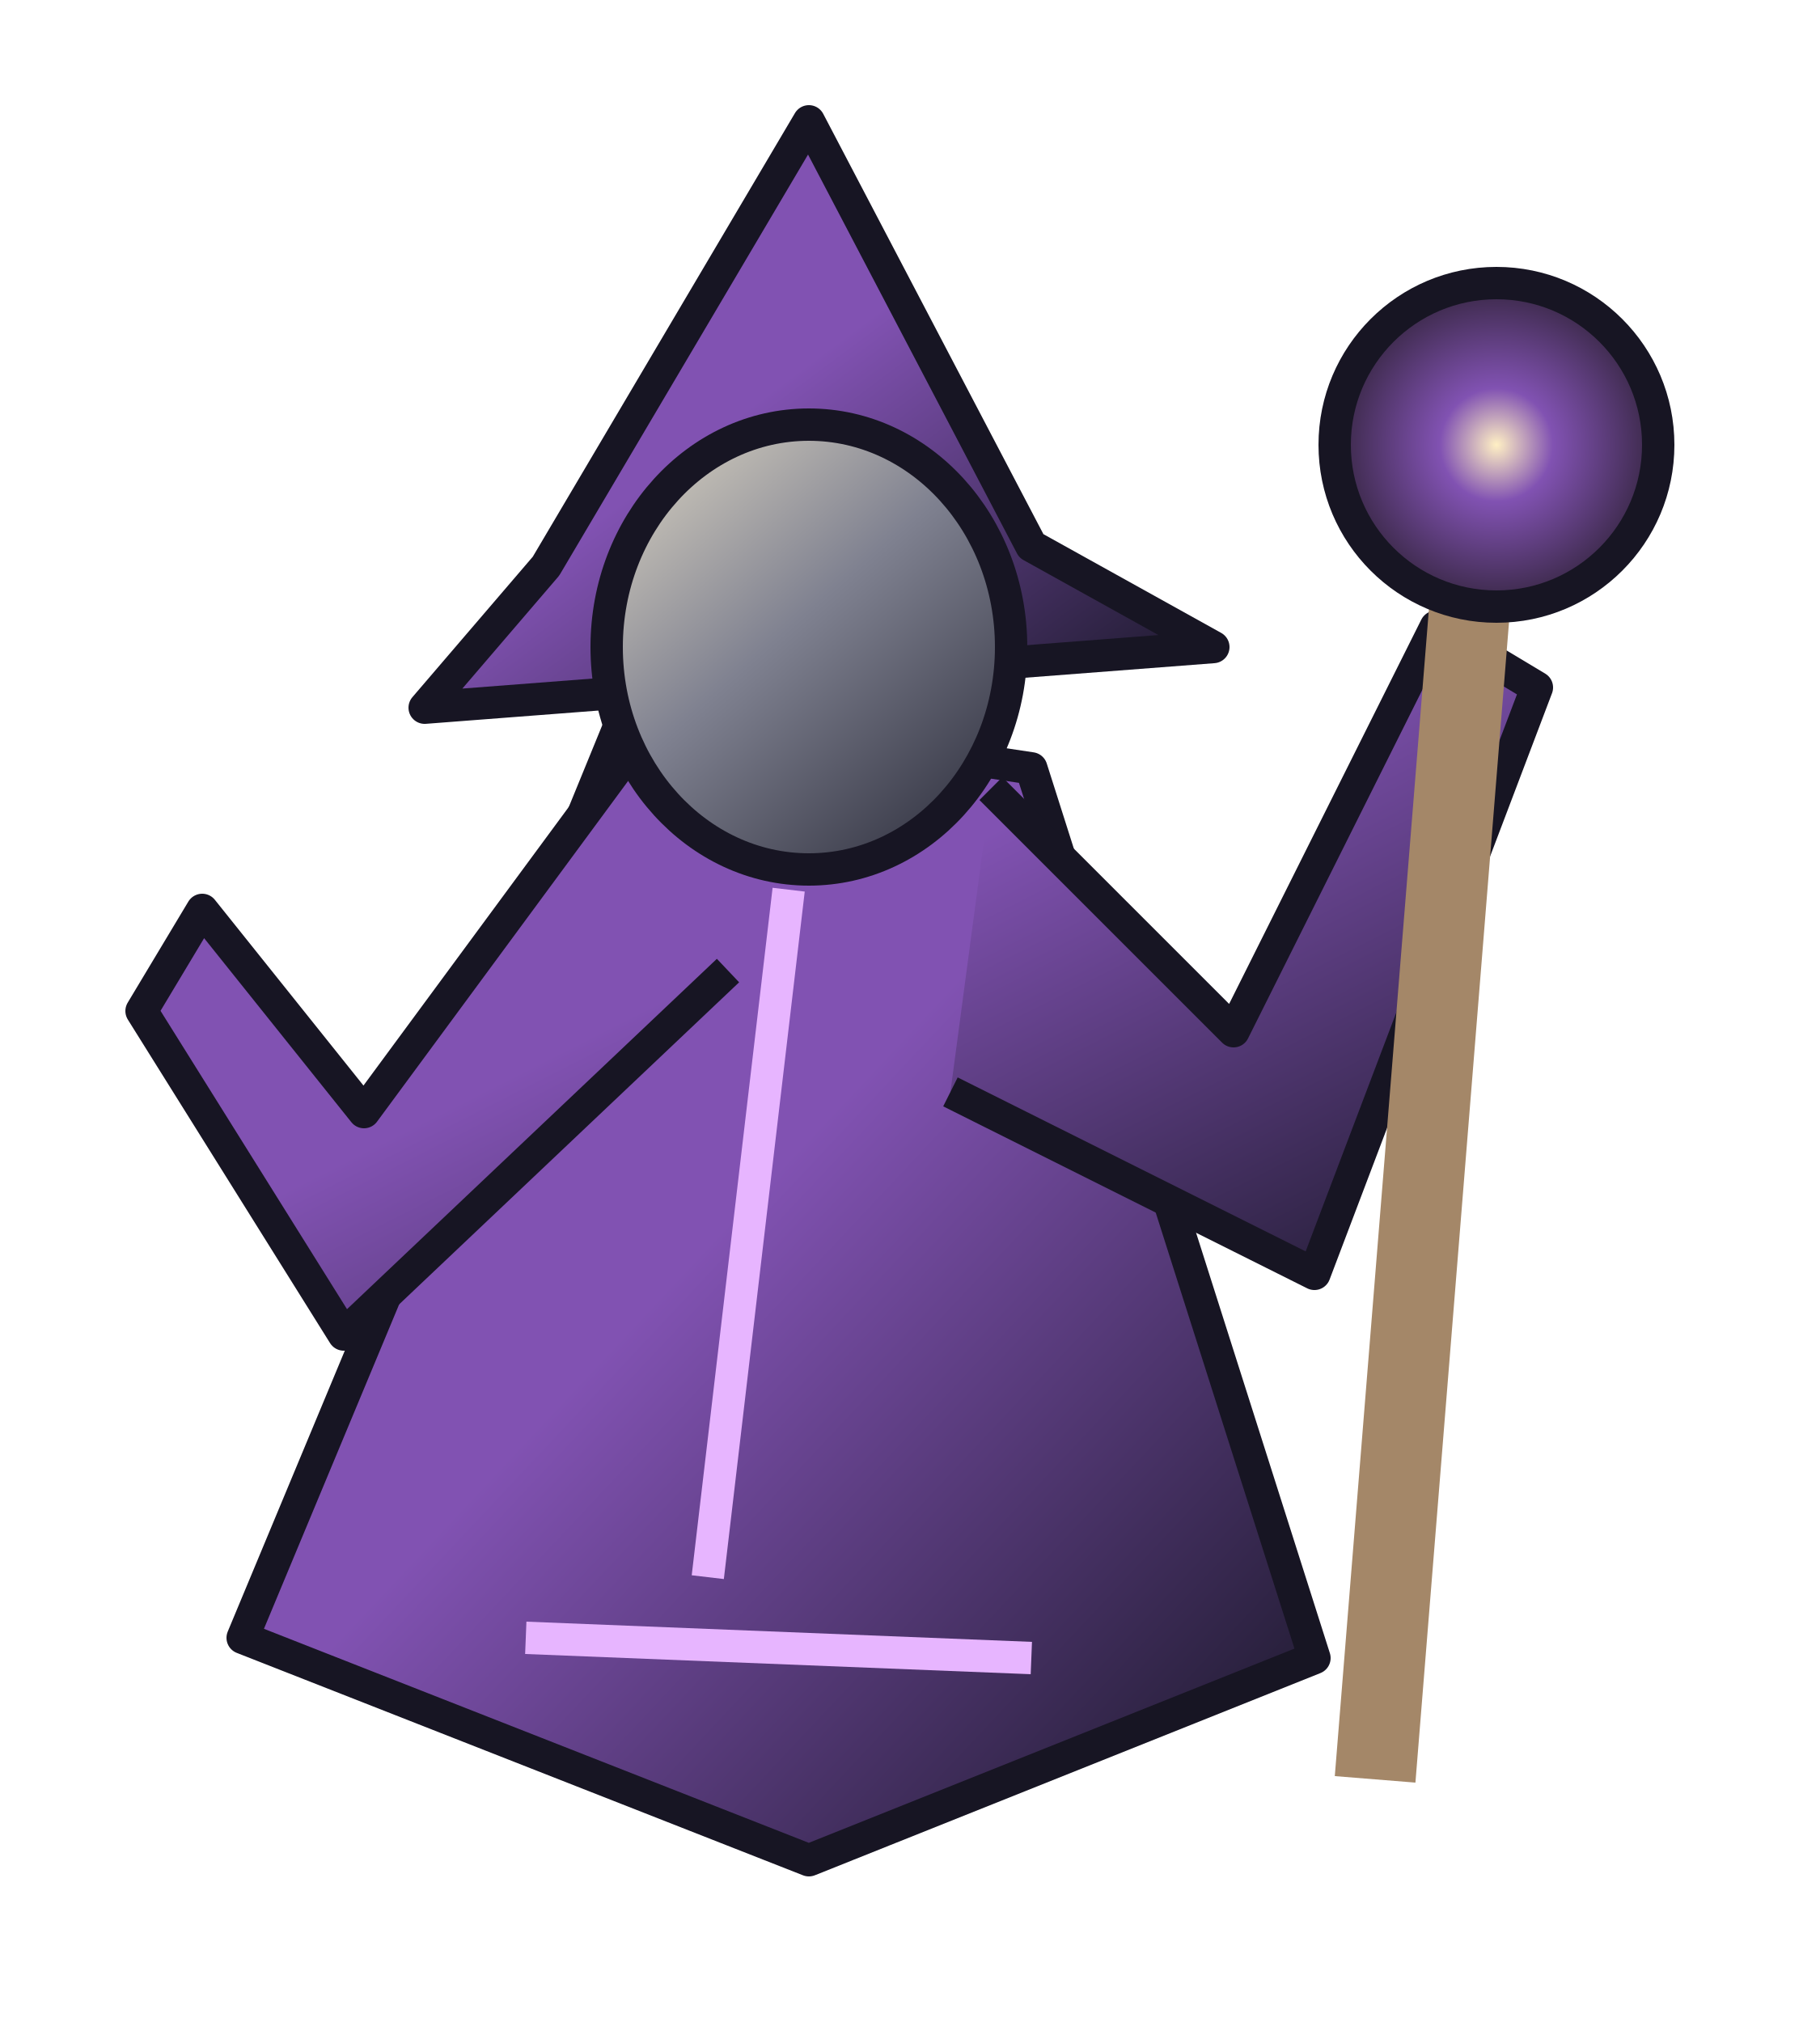
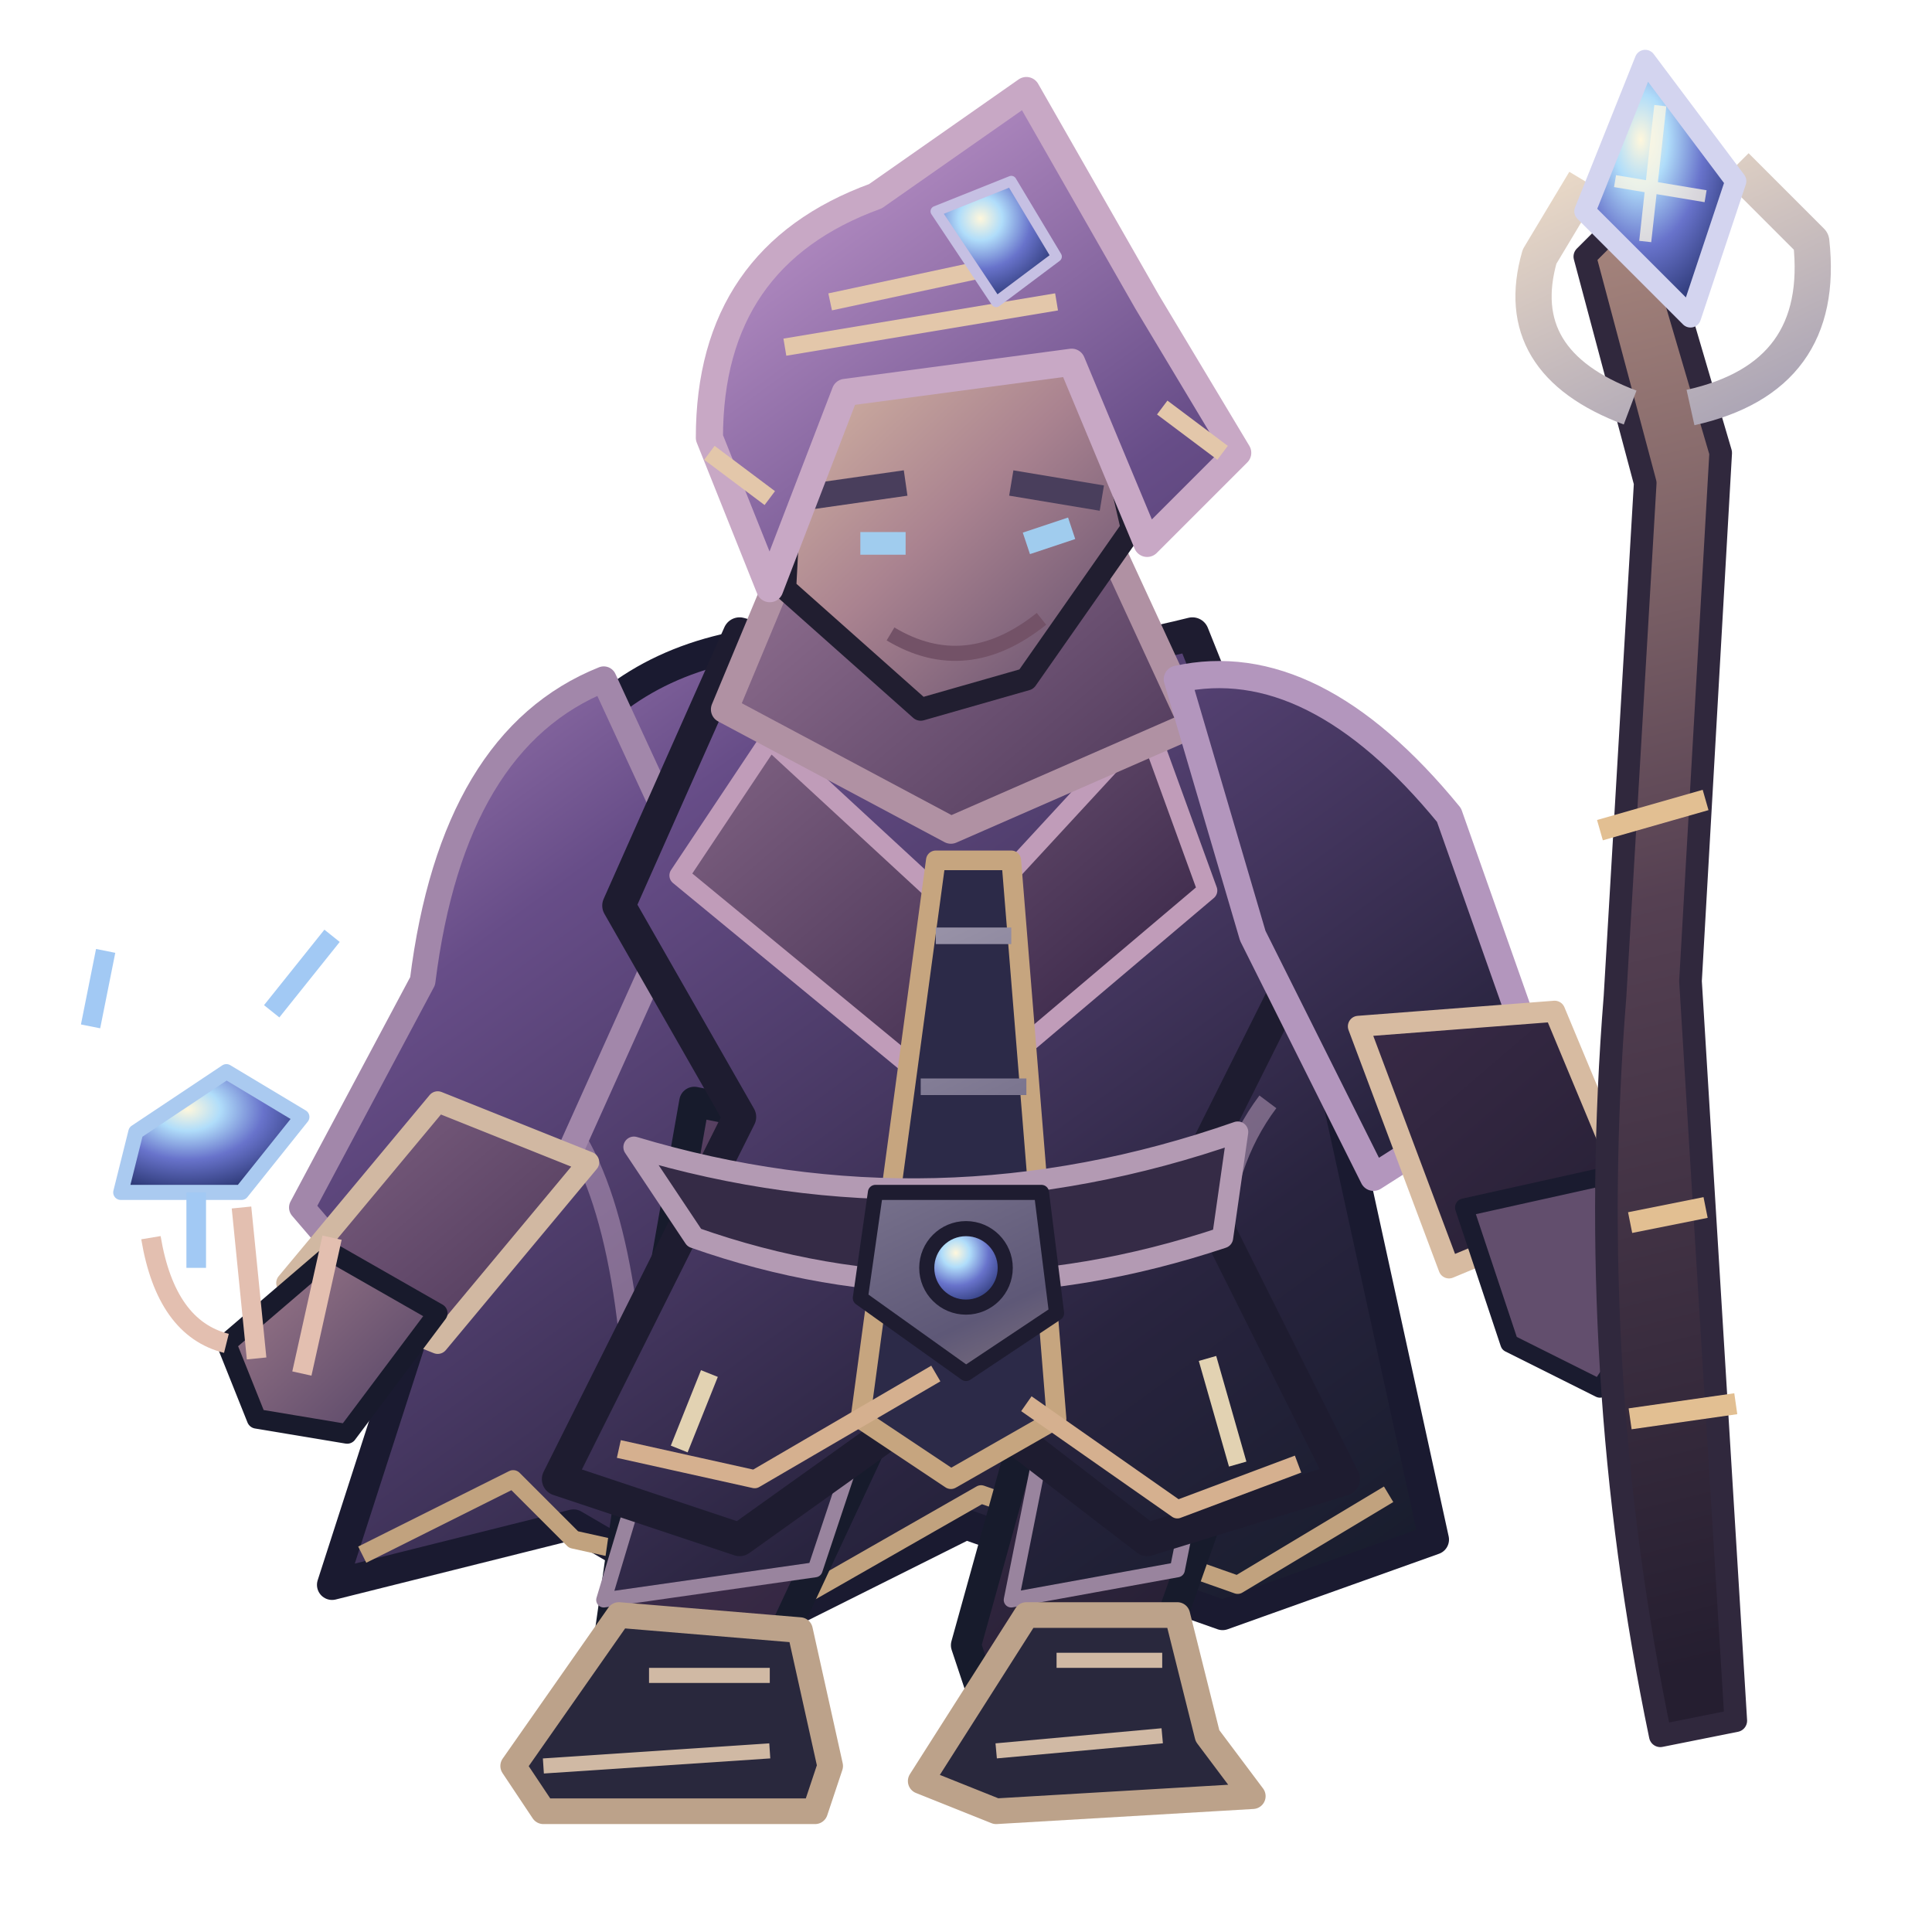
- <svg xmlns="http://www.w3.org/2000/svg" viewBox="0 0 90 100">
+ <svg xmlns="http://www.w3.org/2000/svg" viewBox="0 0 128 128">
  <defs>
-     <linearGradient id="body" x1="0" y1="0" x2="1" y2="1">
-       <stop stop-color="#8152b2" />
-       <stop offset=".45" stop-color="#8152b2" />
-       <stop offset="1" stop-color="#151522" />
+     <linearGradient id="robe" x1="34" y1="30" x2="93" y2="111" gradientUnits="userSpaceOnUse">
+       <stop stop-color="#ac86bd" />
+       <stop offset=".25" stop-color="#674d88" />
+       <stop offset=".7" stop-color="#29243f" />
+       <stop offset="1" stop-color="#141b29" />
    </linearGradient>
-     <linearGradient id="silver" x2=".8" y2="1">
-       <stop stop-color="#dfd8c5" />
-       <stop offset=".5" stop-color="#7f8190" />
-       <stop offset="1" stop-color="#343543" />
+     <linearGradient id="lining" x1="42" y1="49" x2="91" y2="106" gradientUnits="userSpaceOnUse">
+       <stop stop-color="#876889" />
+       <stop offset=".42" stop-color="#443051" />
+       <stop offset="1" stop-color="#211d30" />
    </linearGradient>
-     <radialGradient id="glow">
-       <stop stop-color="#fff0c4" />
-       <stop offset=".35" stop-color="#8152b2" />
-       <stop offset="1" stop-color="#382744" />
+     <linearGradient id="metal" x1="50" y1="31" x2="83" y2="101" gradientUnits="userSpaceOnUse">
+       <stop stop-color="#f9e6cb" />
+       <stop offset=".34" stop-color="#a7a1b4" />
+       <stop offset=".74" stop-color="#5e5877" />
+       <stop offset="1" stop-color="#d5b591" />
+     </linearGradient>
+     <linearGradient id="wood" x1="94" y1="12" x2="118" y2="109" gradientUnits="userSpaceOnUse">
+       <stop stop-color="#b18e82" />
+       <stop offset=".5" stop-color="#554052" />
+       <stop offset="1" stop-color="#251e30" />
+     </linearGradient>
+     <radialGradient id="arcane" cx=".37" cy=".31" r=".72">
+       <stop stop-color="#fff7dc" />
+       <stop offset=".25" stop-color="#b0ddfa" />
+       <stop offset=".58" stop-color="#6873cb" />
+       <stop offset="1" stop-color="#28346f" />
    </radialGradient>
+     <linearGradient id="face" x1="51" y1="20" x2="75" y2="45" gradientUnits="userSpaceOnUse">
+       <stop stop-color="#e1c5a8" />
+       <stop offset=".53" stop-color="#aa8390" />
+       <stop offset="1" stop-color="#624e6d" />
+     </linearGradient>
  </defs>
-   <g fill="url(#body)" stroke="#171523" stroke-width="1.6" stroke-linejoin="round">
-     <path d="M31 35L22 57 12 81 40 92 65 82 51 38Z" />
-     <path d="M32 36L18 55 10 45 7 50 17 66 36 48M49 39L61 51 71 31 76 34 65 63 47 54" />
-     <path d="M27 28L40 6 51 27 60 32 21 35Z" />
-     <ellipse cx="40" cy="32" rx="10" ry="11" fill="url(#silver)" />
-     <path d="M39 44L35 78M26 81L51 82" stroke="#e7b5ff" />
-     <path d="M73 26L68 88" stroke="#a48768" stroke-width="4" />
-     <circle cx="74" cy="22" r="8" fill="url(#glow)" />
+   <g data-part="wizard-cape" data-pivot="64 47" data-motion="static" stroke="#1a1a30" stroke-linejoin="round">
+     <path d="M48 43Q31 47 32 74L22 105 38 101 50 108 64 101 81 107 95 102 88 70Q93 53 77 43Z" fill="url(#robe)" stroke-width="2" />
+     <path d="M35 72Q41 76 42 92M84 73Q78 81 83 96" stroke="#ccadcb" stroke-opacity=".47" stroke-width="1.4" fill="none" />
+     <path d="M24 103L34 98 38 102 47 104 51 107 65 99 82 105 92 99" stroke="#c1a27e" stroke-width="1.2" fill="none" />
+   </g>
+   <g data-part="wizard-leg-rear" data-pivot="73 75" data-motion="leg-right" stroke="#171b2c" stroke-linejoin="round">
+     <path d="M65 74L79 72 83 92 77 109 79 116 67 118 64 109 69 91Z" fill="url(#lining)" stroke-width="2" />
+     <path d="M69 96L80 94 78 104 67 106Z" fill="url(#robe)" stroke="#99849e" />
+     <path d="M68 107L78 107 80 115 83 119 66 120 61 118Z" fill="#29283d" stroke="#bca28a" stroke-width="1.7" />
+     <path d="M66 116L77 115M70 110L77 110" stroke="#d0b9a4" stroke-width="1" />
+   </g>
+   <g data-part="wizard-leg-front" data-pivot="54 75" data-motion="leg-left" stroke="#171b2c" stroke-linejoin="round">
+     <path d="M46 73L61 76 59 93 52 108 54 117 40 119 40 111 43 90Z" fill="url(#lining)" stroke-width="2" />
+     <path d="M43 96L57 95 54 104 40 106Z" fill="url(#robe)" stroke="#99849e" />
+     <path d="M41 107L53 108 55 117 54 120 36 120 34 117Z" fill="#29283d" stroke="#bca28a" stroke-width="1.7" />
+     <path d="M36 117L51 116M43 111L51 111" stroke="#d0b9a4" stroke-width="1" />
+   </g>
+   <g data-part="wizard-arm-rear" data-pivot="43 50" data-motion="arm-left" stroke="#181a2c" stroke-linejoin="round">
+     <path d="M40 45Q30 49 28 65L20 80 26 87 37 78 46 58Z" fill="url(#robe)" stroke="#a287aa" stroke-width="1.7" />
+     <path d="M29 73L39 77 29 89 19 85Z" fill="url(#lining)" stroke="#d1b8a2" stroke-width="1.4" />
+     <path d="M22 83L29 87 23 95 17 94 15 89Z" fill="url(#face)" stroke-width="1.3" />
+     <path d="M15 89Q11 88 10 82M17 90L16 80M20 91L22 82" fill="none" stroke="#e3bfb0" stroke-width="1.3" />
+     <path d="M9 75L15 71 20 74 16 79 8 79Z" fill="url(#arcane)" stroke="#aacaf0" stroke-width="1" />
+     <path d="M6 68L7 63M18 67L22 62M13 79L13 84" stroke="#a2c9f4" stroke-width="1.3" />
+   </g>
+   <g data-part="wizard-body" data-pivot="64 60" data-motion="static" stroke="#1e1c30" stroke-linejoin="round">
+     <path d="M49 42Q63 46 79 42L87 62 79 78 89 98 76 102 63 92 49 102 37 98 49 74 41 60Z" fill="url(#robe)" stroke-width="2.2" />
+     <path d="M51 49L64 61 76 48 80 59 67 70 62 72 45 58Z" fill="url(#lining)" stroke="#c09cb9" stroke-width="1.3" />
+     <path d="M62 57L67 57 70 94 63 98 57 94Z" fill="#2c2a48" stroke="#c6a57f" stroke-width="1.3" />
+     <path d="M62 62L67 62M61 72L68 72M60 84L69 84" stroke="url(#metal)" stroke-width="1.1" />
+     <path d="M42 76Q62 82 82 75L81 82Q63 88 46 82Z" fill="#352b46" stroke="#b39ab3" stroke-width="1.4" />
+     <path d="M58 79L69 79 70 87 64 91 57 86Z" fill="url(#metal)" stroke-width="1" />
+     <circle cx="64" cy="84" r="2.6" fill="url(#arcane)" />
+     <path d="M41 96L50 98 62 91M68 93L78 100 86 97" fill="none" stroke="#d5b08f" stroke-width="1.2" />
+     <path d="M47 91L45 96M80 90L82 97" stroke="#e2d2b2" stroke-width="1.2" />
+   </g>
+   <g data-part="wizard-head" data-pivot="64 41" data-motion="static" stroke="#211e30" stroke-linejoin="round">
+     <path d="M53 35L73 35 79 48 63 55 48 47Z" fill="url(#lining)" stroke="#b091a3" stroke-width="1.8" />
+     <path d="M53 20Q62 16 72 22L75 35 68 45 61 47 52 39Z" fill="url(#face)" stroke-width="1.5" />
+     <path d="M53 33L60 32M67 32L73 33" stroke="#493e5c" stroke-width="1.7" />
+     <path d="M57 36L60 36M68 36L71 35" stroke="#a0ccee" stroke-width="1.5" />
+     <path d="M59 42Q64 45 69 41" fill="none" stroke="#735267" />
+     <path d="M47 29Q47 17 58 13L68 6 76 20 82 30 76 36 71 24 56 26 51 39Z" fill="url(#robe)" stroke="#c8a8c5" stroke-width="1.8" />
+     <path d="M52 23L70 20M55 20L69 17M47 30L51 33M77 27L81 30" stroke="#e3c7aa" stroke-width="1.15" fill="none" />
+     <path d="M62 14L67 12 70 17 66 20Z" fill="url(#arcane)" stroke="#c6c0e3" stroke-width=".7" />
+   </g>
+   <g data-part="wizard-arm-front" data-pivot="84 49" data-motion="arm-right" stroke="#1a1b2f" stroke-linejoin="round">
+     <path d="M78 45Q87 43 96 54L102 71 91 78 83 62Z" fill="url(#robe)" stroke="#b396bd" stroke-width="1.8" />
+     <path d="M90 68L103 67 108 79 96 84Z" fill="url(#lining)" stroke="#d7bba1" stroke-width="1.4" />
+     <path d="M97 80L106 78 110 86 106 92 100 89Z" fill="url(#face)" stroke-width="1.2" />
+     <path d="M110 115Q105 91 107 66L109 32 105 17 109 13 114 30 112 65 115 114Z" fill="url(#wood)" stroke="#30283d" stroke-width="1.5" />
+     <path d="M108 81L113 80M108 94L115 93M106 55L113 53" stroke="#e2bf92" stroke-width="1.4" />
+     <path d="M108 27Q100 24 102 17L105 12M112 27Q121 25 120 16L115 11" fill="none" stroke="url(#metal)" stroke-width="2.4" />
+     <path d="M109 4L115 12 112 21 105 14Z" fill="url(#arcane)" stroke="#d3d4ef" stroke-width="1.4" />
+     <path d="M110 7L109 16M107 12L113 13" stroke="#fff8e2" stroke-opacity=".75" stroke-width=".8" />
  </g>
</svg>
